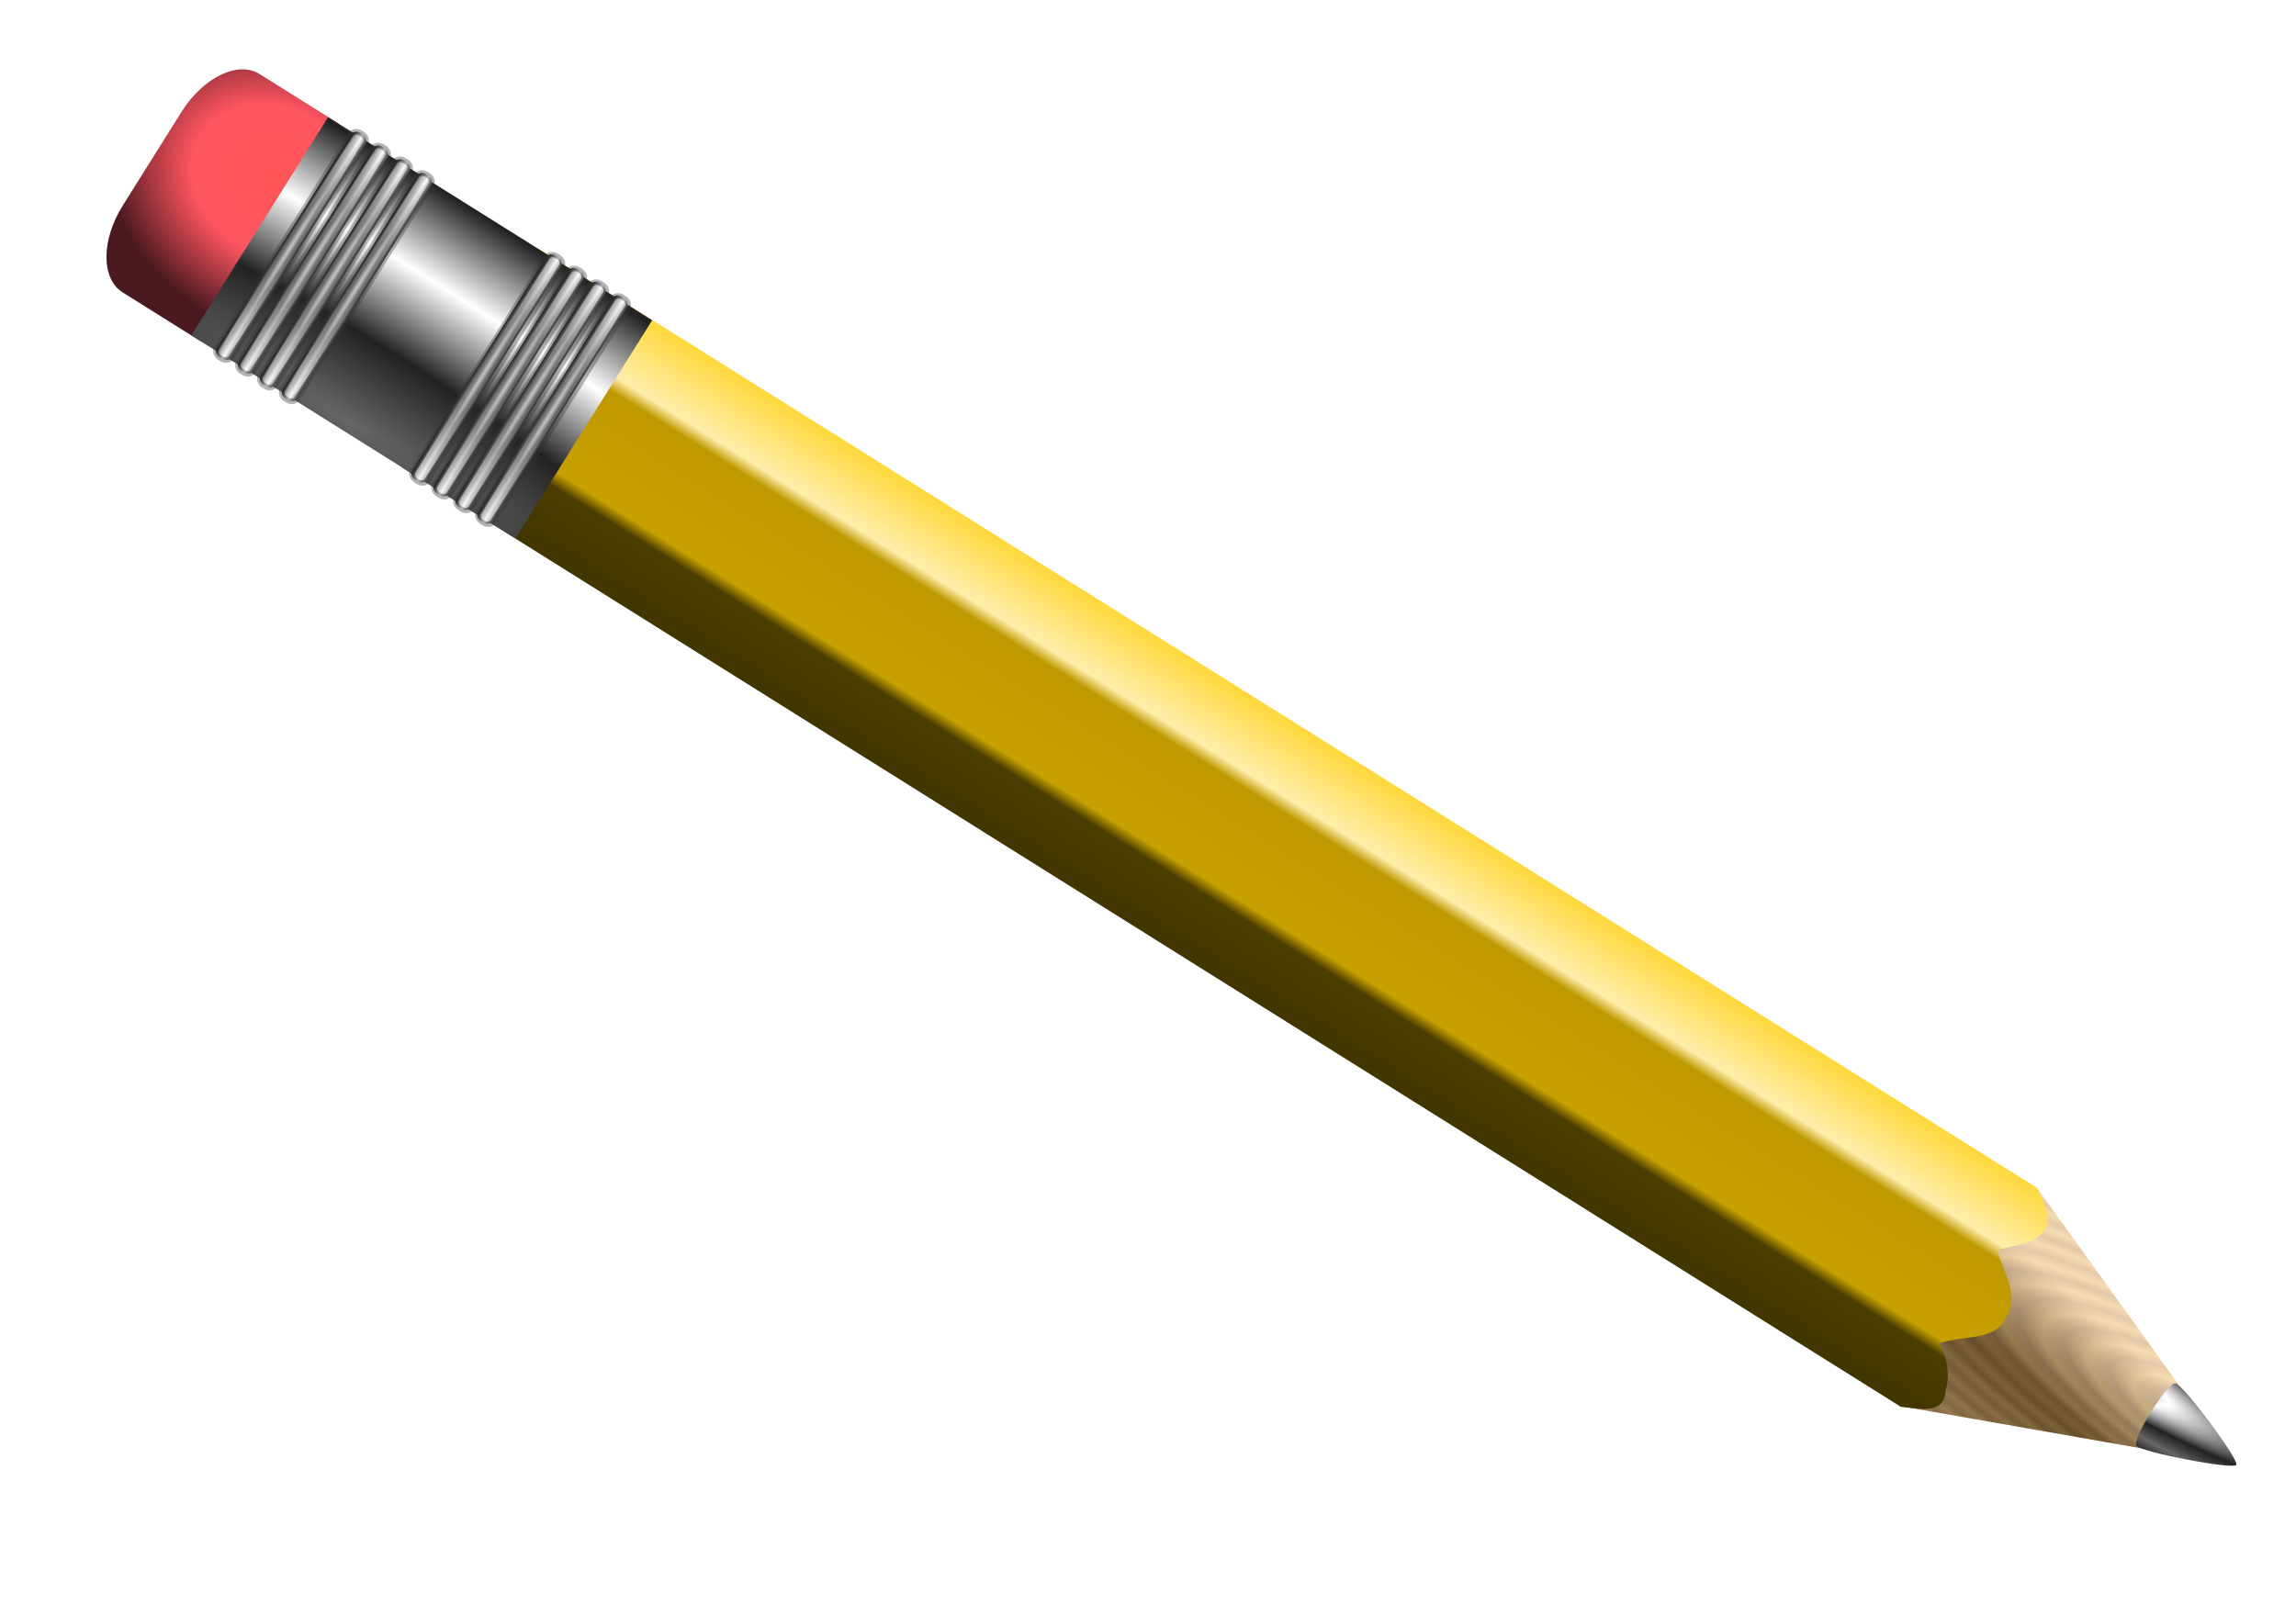
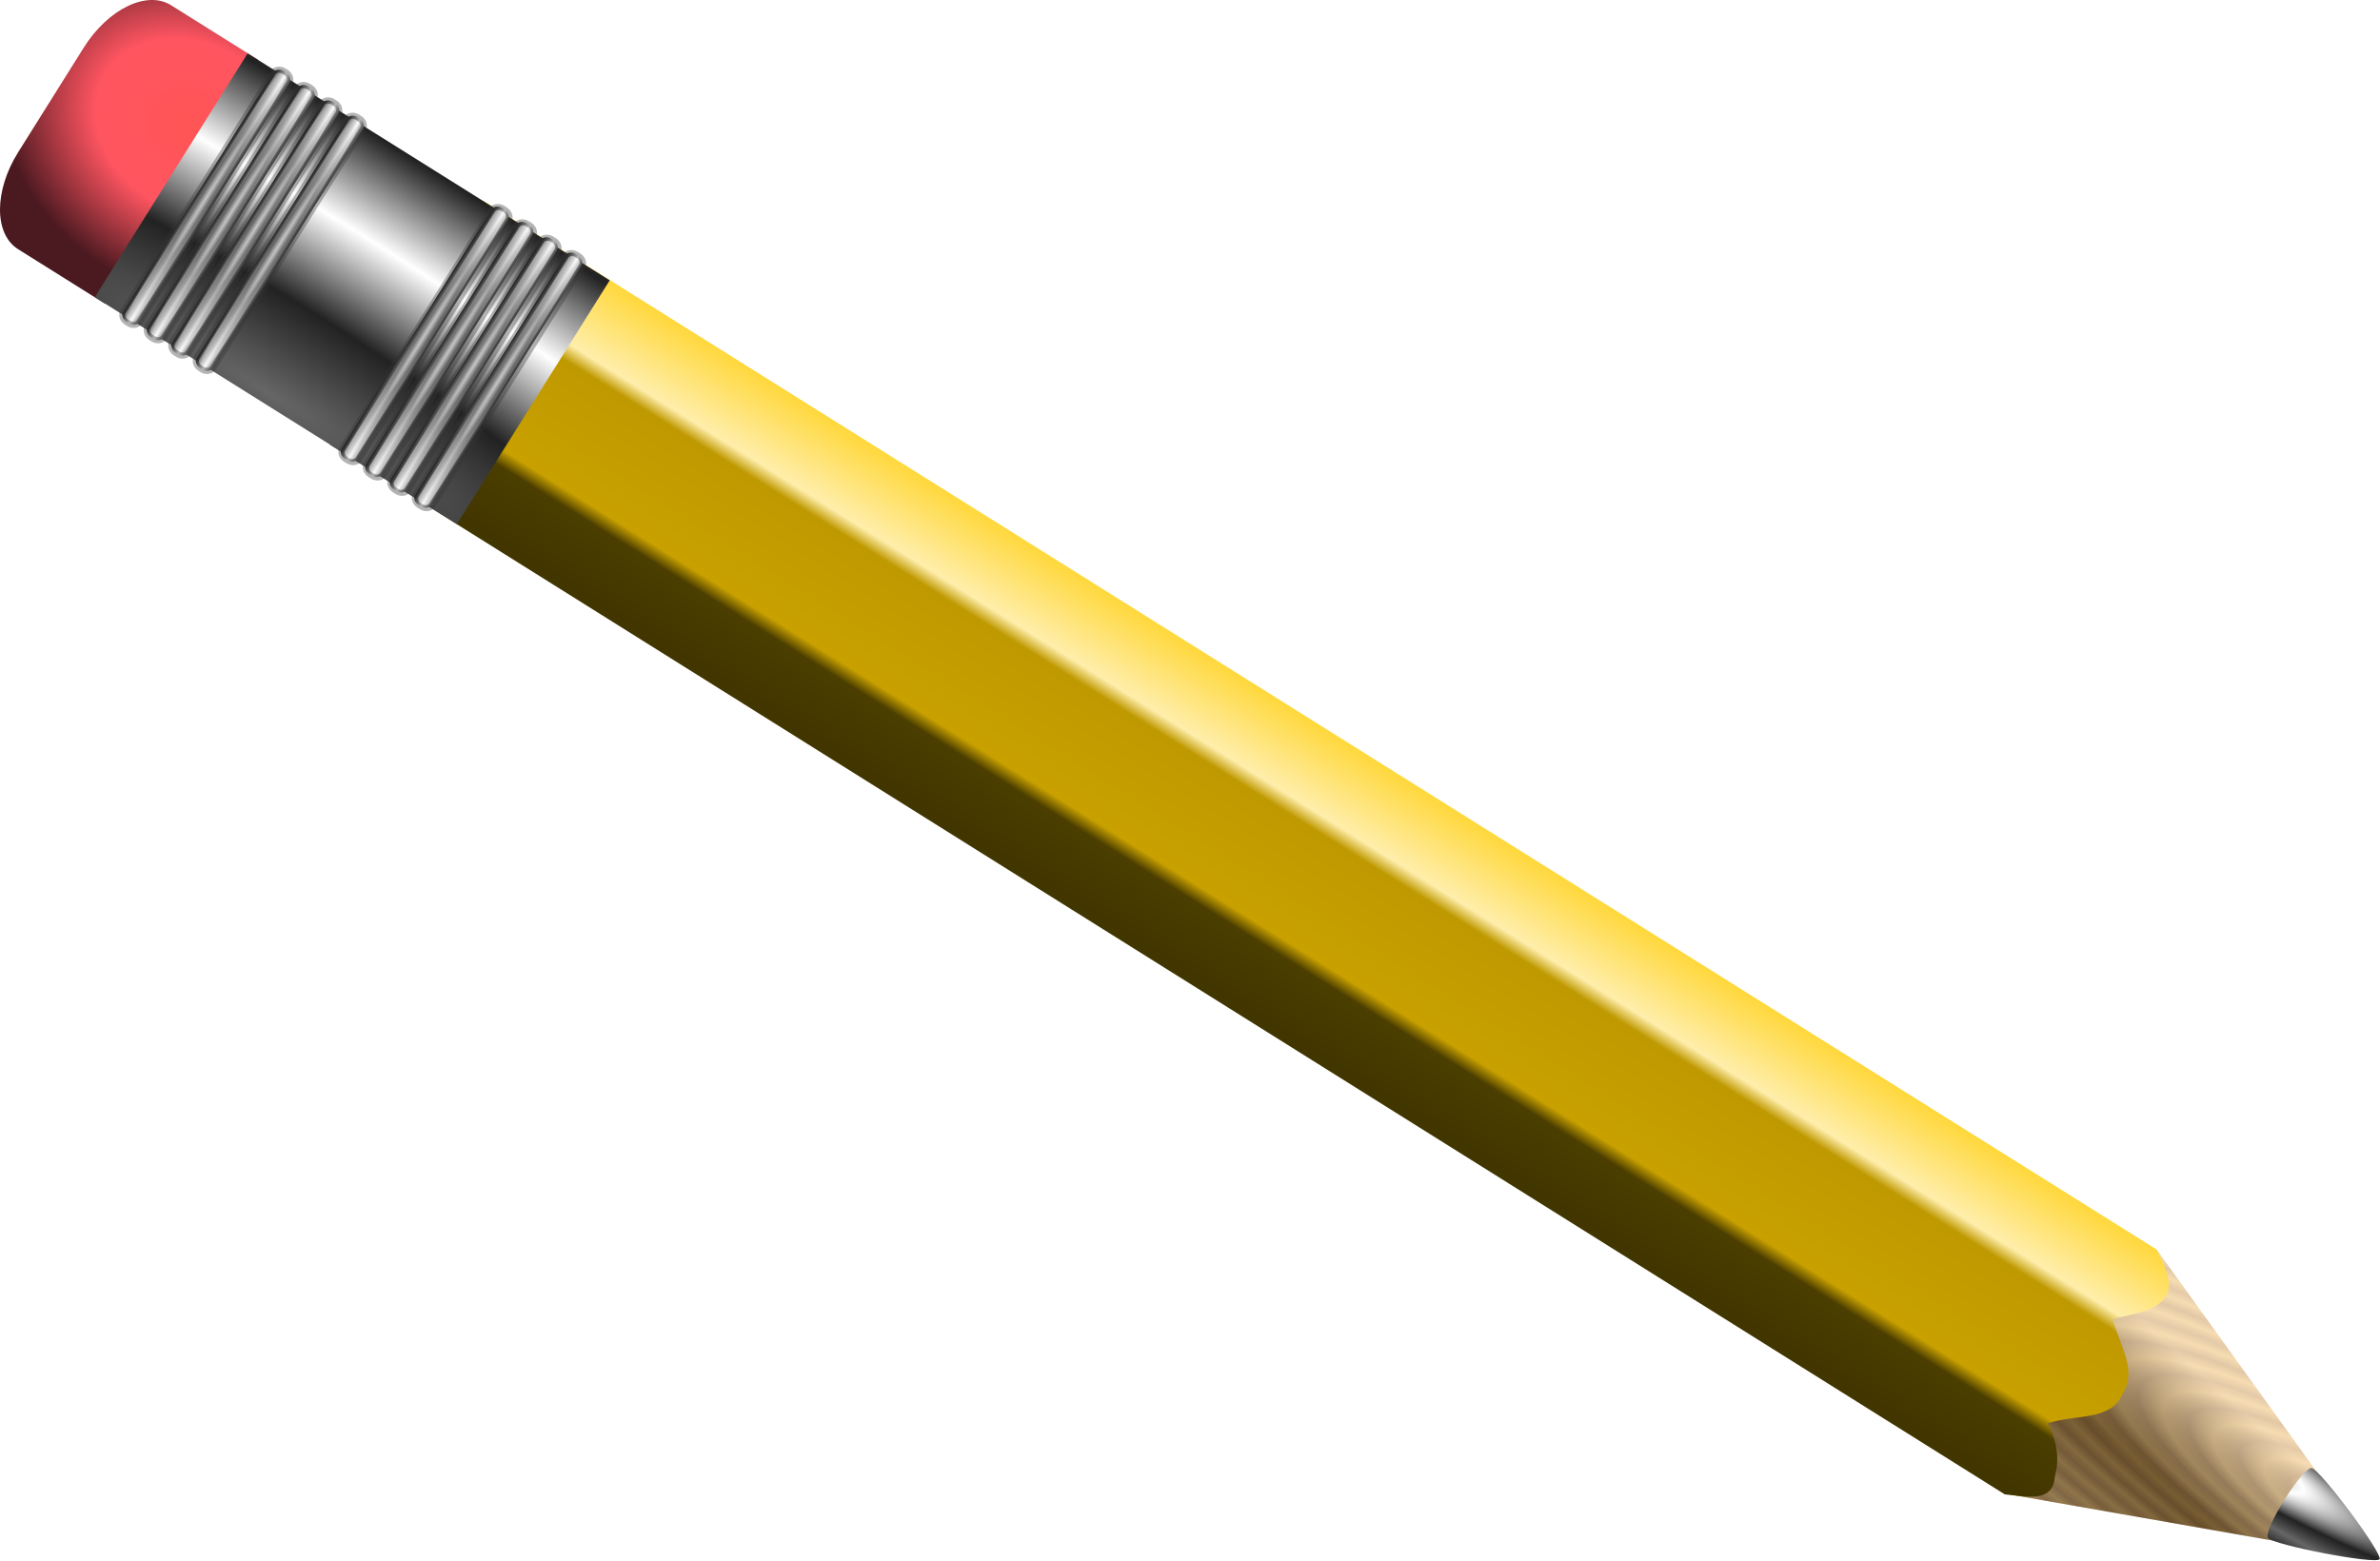
- <svg xmlns="http://www.w3.org/2000/svg" xmlns:xlink="http://www.w3.org/1999/xlink" viewBox="0 0 472.441 332.598" version="1.1" id="svg196" width="125mm" height="88mm">
+ <svg xmlns="http://www.w3.org/2000/svg" xmlns:xlink="http://www.w3.org/1999/xlink" viewBox="0 0 438.333 287.394" version="1.1" id="svg196" width="115.976mm" height="76.04mm">
  <defs id="defs82">
    <filter id="as">
      <feGaussianBlur stdDeviation=".272" id="feGaussianBlur2" />
    </filter>
    <filter id="at" x="-0.006" y="-0.135" width="1.013" height="1.269">
      <feGaussianBlur stdDeviation="1.159" id="feGaussianBlur5" />
    </filter>
    <linearGradient id="f">
      <stop stop-color="#3e3200" offset="0" id="stop8" />
      <stop stop-color="#4b3e00" offset=".267" id="stop10" />
      <stop stop-color="#c8a000" offset=".312" id="stop12" />
      <stop stop-color="#bf9900" offset=".634" id="stop14" />
      <stop stop-color="#ffeeab" offset=".681" id="stop16" />
      <stop stop-color="#ffce0b" offset="1" id="stop18" />
    </linearGradient>
    <linearGradient id="a">
      <stop stop-color="#666" offset="0" id="stop21" />
      <stop stop-color="#222" offset=".5" id="stop23" />
      <stop stop-color="#fff" offset="1" id="stop25" />
    </linearGradient>
    <linearGradient id="g">
      <stop stop-color="#ba7d2d" offset="0" id="stop28" />
      <stop stop-color="#ebad48" offset=".5" id="stop30" />
      <stop stop-color="#bf8232" offset="1" id="stop32" />
    </linearGradient>
    <linearGradient id="h">
      <stop stop-color="#f55" offset="0" id="stop35" />
      <stop stop-color="#ff5561" offset=".5" id="stop37" />
      <stop stop-color="#4b1920" offset="1" id="stop39" />
    </linearGradient>
    <linearGradient id="ar" x1="316.32" x2="328.28" y1="70.855" y2="21.366" gradientTransform="matrix(0.95685,0,0,0.67358,45.737,265.83)" gradientUnits="userSpaceOnUse" xlink:href="#a" />
    <linearGradient id="aq" x2="0" y1="317.36" y2="262.36" gradientUnits="userSpaceOnUse" xlink:href="#f" spreadMethod="reflect" />
    <linearGradient id="ap" x1="316.32" x2="328.28" y1="70.855" y2="21.366" gradientTransform="matrix(0.6150536,0.7329854,-0.5159892,0.4329705,138.9584,60.88407)" gradientUnits="userSpaceOnUse" xlink:href="#a" />
    <linearGradient id="ao" x2="0" y1="451.71" y2="396.71" gradientUnits="userSpaceOnUse" xlink:href="#f" spreadMethod="reflect" gradientTransform="matrix(0.64279,0.76604,-0.76604,0.64279,416.113,-231.384)" />
    <radialGradient id="an" cx="-47.638" cy="49.491" r="12.5" gradientTransform="matrix(2.6282,0,-1.4739e-7,2.1431,106.11,176.52)" gradientUnits="userSpaceOnUse" xlink:href="#h" />
    <radialGradient id="am" cx="545" cy="7.362" r="30" gradientTransform="matrix(0.31845,0,0,0.07407,230.91,287.12)" gradientUnits="userSpaceOnUse" xlink:href="#g" spreadMethod="reflect" />
    <radialGradient id="al" cx="307.72" cy="25.117" r="30" gradientTransform="matrix(1.4967,1.0021e-5,-5.4662e-7,0.14514,-117.35,284.63)" gradientUnits="userSpaceOnUse" xlink:href="#a" spreadMethod="reflect" />
    <radialGradient id="ak" cx="-12.931" cy="75.759" r="22.5" gradientTransform="matrix(7.1076,0,0,1.3212,105.61,212.46)" gradientUnits="userSpaceOnUse" xlink:href="#a" spreadMethod="reflect" />
    <radialGradient id="e" cx="9.451" cy="175.68" r="1.022" gradientTransform="matrix(-2.032751,-2.422516,-19.77049,16.58957,3593.367,-2833.463)" gradientUnits="userSpaceOnUse" xlink:href="#a" spreadMethod="reflect" />
    <radialGradient id="d" cx="9.451" cy="175.68" r="1.022" gradientTransform="matrix(-2.032751,-2.422516,-19.77049,16.58957,3590.355,-2837.052)" gradientUnits="userSpaceOnUse" xlink:href="#a" spreadMethod="reflect" />
    <radialGradient id="c" cx="9.451" cy="175.68" r="1.022" gradientTransform="matrix(-2.032751,-2.422516,-19.77049,16.58957,3587.343,-2840.642)" gradientUnits="userSpaceOnUse" xlink:href="#a" spreadMethod="reflect" />
    <radialGradient id="b" cx="9.451" cy="175.68" r="1.022" gradientTransform="matrix(-2.032751,-2.422516,-19.77049,16.58957,3584.331,-2844.231)" gradientUnits="userSpaceOnUse" xlink:href="#a" spreadMethod="reflect" />
    <radialGradient id="aj" cx="9.451" cy="175.68" r="1.022" gradientTransform="matrix(2.0551,0,0,19.357,-47.032,-3223.4)" gradientUnits="userSpaceOnUse" xlink:href="#a" spreadMethod="reflect" />
    <radialGradient id="ai" cx="9.451" cy="175.68" r="1.022" gradientTransform="matrix(2.0551,0,0,19.357,-43.987,-3223.4)" gradientUnits="userSpaceOnUse" xlink:href="#a" spreadMethod="reflect" />
    <radialGradient id="ah" cx="9.451" cy="175.68" r="1.022" gradientTransform="matrix(2.0551,0,0,19.357,-40.942,-3223.4)" gradientUnits="userSpaceOnUse" xlink:href="#a" spreadMethod="reflect" />
    <radialGradient id="ag" cx="9.451" cy="175.68" r="1.022" gradientTransform="matrix(2.0551,0,0,19.357,-37.897,-3223.4)" gradientUnits="userSpaceOnUse" xlink:href="#a" spreadMethod="reflect" />
    <radialGradient id="af" cx="-47.638" cy="49.491" r="12.5" gradientTransform="matrix(1.689381,2.013306,-1.6417,1.377563,246.1806,49.72463)" gradientUnits="userSpaceOnUse" xlink:href="#h" />
    <radialGradient id="ae" cx="545" cy="7.362" r="30" gradientTransform="matrix(0.2046965,0.2439454,-0.05674058,0.04761146,241.6768,216.419)" gradientUnits="userSpaceOnUse" xlink:href="#g" spreadMethod="reflect" />
    <radialGradient id="ad" cx="307.72" cy="25.117" r="30" gradientTransform="matrix(0.9620561,1.146538,-0.1111834,0.09329412,19.72615,-51.96264)" gradientUnits="userSpaceOnUse" xlink:href="#a" spreadMethod="reflect" />
    <radialGradient id="ac" cx="-12.931" cy="75.759" r="22.5" gradientTransform="matrix(4.568694,5.444706,-1.012092,0.8492542,218.3277,72.44348)" gradientUnits="userSpaceOnUse" xlink:href="#a" spreadMethod="reflect" />
    <radialGradient id="ab" cx="10.077" cy="175.59" r="1.022" gradientTransform="matrix(1,0,0,17.603,0,-2915.4)" gradientUnits="userSpaceOnUse" xlink:href="#a" spreadMethod="reflect" />
    <radialGradient id="aa" cx="13.122" cy="175.59" r="1.022" gradientTransform="matrix(1,0,0,17.603,0,-2915.4)" gradientUnits="userSpaceOnUse" xlink:href="#a" spreadMethod="reflect" />
    <radialGradient id="z" cx="16.167" cy="175.59" r="1.022" gradientTransform="matrix(1,0,0,17.603,0,-2915.4)" gradientUnits="userSpaceOnUse" xlink:href="#a" spreadMethod="reflect" />
    <radialGradient id="y" cx="19.212" cy="175.59" r="1.022" gradientTransform="matrix(1,0,0,17.603,0,-2915.4)" gradientUnits="userSpaceOnUse" xlink:href="#a" spreadMethod="reflect" />
    <radialGradient id="x" cx="-19.212" cy="175.59" r="1.022" gradientTransform="matrix(1,0,0,17.603,0,-2915.4)" gradientUnits="userSpaceOnUse" xlink:href="#a" />
    <radialGradient id="w" cx="-16.167" cy="175.59" r="1.022" gradientTransform="matrix(1,0,0,17.603,0,-2915.4)" gradientUnits="userSpaceOnUse" xlink:href="#a" />
    <radialGradient id="v" cx="-13.122" cy="175.59" r="1.022" gradientTransform="matrix(1,0,0,17.603,0,-2915.4)" gradientUnits="userSpaceOnUse" xlink:href="#a" />
    <radialGradient id="u" cx="-10.077" cy="175.59" r="1.022" gradientTransform="matrix(1,0,0,17.604,0,-2915.4)" gradientUnits="userSpaceOnUse" xlink:href="#a" />
    <radialGradient id="t" cx="19.212" cy="175.59" r="1.022" gradientTransform="matrix(-1.5388,0,0,23.471,18.413,-3830.3)" gradientUnits="userSpaceOnUse" xlink:href="#a" spreadMethod="reflect" />
    <radialGradient id="s" cx="16.167" cy="175.59" r="1.022" gradientTransform="matrix(-1.5388,0,0,23.471,18.413,-3830.3)" gradientUnits="userSpaceOnUse" xlink:href="#a" spreadMethod="reflect" />
    <radialGradient id="r" cx="13.122" cy="175.59" r="1.022" gradientTransform="matrix(-1.5388,0,0,23.471,18.413,-3830.3)" gradientUnits="userSpaceOnUse" xlink:href="#a" spreadMethod="reflect" />
    <radialGradient id="q" cx="10.077" cy="175.59" r="1.022" gradientTransform="matrix(-1.5388,0,0,23.471,18.413,-3830.3)" gradientUnits="userSpaceOnUse" xlink:href="#a" spreadMethod="reflect" />
    <radialGradient id="p" cx="10.077" cy="175.59" r="1.022" gradientTransform="matrix(1,0,0,17.604,0,-2915.4)" gradientUnits="userSpaceOnUse" xlink:href="#a" />
    <radialGradient id="o" cx="19.212" cy="175.59" r="1.022" gradientTransform="matrix(1,0,0,17.603,0,-2915.4)" gradientUnits="userSpaceOnUse" xlink:href="#a" />
    <radialGradient id="n" cx="13.122" cy="175.59" r="1.022" gradientTransform="matrix(1,0,0,17.603,0,-2915.4)" gradientUnits="userSpaceOnUse" xlink:href="#a" />
    <radialGradient id="m" cx="16.167" cy="175.59" r="1.022" gradientTransform="matrix(1,0,0,17.603,0,-2915.4)" gradientUnits="userSpaceOnUse" xlink:href="#a" />
    <radialGradient id="l" cx="9.451" cy="175.68" r="1.022" gradientTransform="matrix(-2.032695,-2.422448,-19.77073,16.58977,3611.329,-2812.353)" gradientUnits="userSpaceOnUse" xlink:href="#a" spreadMethod="reflect" />
    <radialGradient id="k" cx="9.451" cy="175.68" r="1.022" gradientTransform="matrix(-2.032695,-2.422448,-19.77073,16.58977,3614.341,-2808.764)" gradientUnits="userSpaceOnUse" xlink:href="#a" spreadMethod="reflect" />
    <radialGradient id="j" cx="9.451" cy="175.68" r="1.022" gradientTransform="matrix(-2.032695,-2.422448,-19.77073,16.58977,3617.353,-2805.174)" gradientUnits="userSpaceOnUse" xlink:href="#a" spreadMethod="reflect" />
    <radialGradient id="i" cx="9.451" cy="175.68" r="1.022" gradientTransform="matrix(-2.032695,-2.422448,-19.77073,16.58977,3620.365,-2801.586)" gradientUnits="userSpaceOnUse" xlink:href="#a" spreadMethod="reflect" />
    <radialGradient xlink:href="#a" id="radialGradient1025" gradientUnits="userSpaceOnUse" gradientTransform="matrix(2.0551,0,0,19.357,-19.884,-3223.4)" cx="9.451" cy="175.68" r="1.022" spreadMethod="reflect" />
    <radialGradient xlink:href="#a" id="radialGradient1027" gradientUnits="userSpaceOnUse" gradientTransform="matrix(2.0551,0,0,19.357,-16.839,-3223.4)" cx="9.451" cy="175.68" r="1.022" spreadMethod="reflect" />
    <radialGradient xlink:href="#a" id="radialGradient1029" gradientUnits="userSpaceOnUse" gradientTransform="matrix(2.0551,0,0,19.357,-13.794,-3223.4)" cx="9.451" cy="175.68" r="1.022" spreadMethod="reflect" />
    <radialGradient xlink:href="#a" id="radialGradient1031" gradientUnits="userSpaceOnUse" gradientTransform="matrix(2.0551,0,0,19.357,-10.749,-3223.4)" cx="9.451" cy="175.68" r="1.022" spreadMethod="reflect" />
  </defs>
-   <g transform="matrix(0.9630228,0.6036708,-0.6036708,0.9630228,246.3154,-222.9117)" id="g136">
+   <g transform="matrix(0.9630228,0.6036708,-0.6036708,0.9630228,224.4105,-237.1879)" id="g136">
    <path d="m -32.524,267.68 c -4.617,0 -8.333,5.947 -8.333,13.333 v 20 c 0,7.387 3.717,13.333 8.333,13.333 h 16.667 v -46.667 h -16.667 z" fill="url(#an)" id="path86" style="fill:url(#an)" />
    <path d="m 404.46,291 -57.321,23.333 v -46.667 z" fill="url(#am)" id="path88" style="fill:url(#am)" />
    <path d="m 404.55,291 -57.411,23.333 v -46.667 z" fill="url(#ar)" opacity="0.577" id="path90" style="fill:url(#ar)" />
    <path d="m 404.46,291 c 0,1.067 -15.773,7.201 -17.144,6.667 -1.371,-0.533 -1.372,-12.801 0,-13.335 1.372,-0.534 17.144,5.601 17.144,6.667 z" fill="url(#al)" id="path92" style="fill:url(#al)" />
    <path d="m 27.156,267.66 v 46.688 h 320.28 c 2.748,-1.401 7.216,-2.813 5.5,-6.375 -0.549,-1.14 -0.851,-3.936 -5.469,-6.969 h -0.312 c 2.788,-3.623 8.542,-5.73 7.812,-10.5 0,-4.58 -4.171,-6.212 -7.812,-9.5 2.926,-3.113 5.696,-5.07 5.281,-8.344 -0.305,-2.405 -5.281,-5 -5.281,-5 h -320 z" fill="url(#aq)" id="path94" style="fill:url(#aq)" />
    <path d="m -17.857,267.7 h 69.244 v 46.632 h -69.244 z" fill="url(#ak)" id="path96" style="fill:url(#ak)" />
    <path transform="matrix(-1.5388,0,0,1.3333,18.413,56.899)" d="m 9.938,157.589 h 0.277 c 0.49,0 0.884,0.405 0.884,0.909 v 34.182 c 0,0.504 -0.394,0.909 -0.884,0.909 H 9.938 c -0.49,0 -0.884,-0.405 -0.884,-0.909 v -34.182 c 0,-0.504 0.394,-0.909 0.884,-0.909 z" fill="url(#e)" id="path98" style="fill:url(#radialGradient1025)" />
    <path transform="matrix(-1.5388,0,0,1.3333,18.413,56.899)" d="m 12.983,157.589 h 0.277 c 0.49,0 0.884,0.405 0.884,0.909 v 34.182 c 0,0.504 -0.394,0.909 -0.884,0.909 h -0.277 c -0.49,0 -0.884,-0.405 -0.884,-0.909 v -34.182 c 0,-0.504 0.394,-0.909 0.884,-0.909 z" fill="url(#d)" id="path100" style="fill:url(#radialGradient1027)" />
    <path transform="matrix(-1.5388,0,0,1.3333,18.413,56.899)" d="m 16.029,157.589 h 0.277 c 0.49,0 0.884,0.405 0.884,0.909 v 34.182 c 0,0.504 -0.394,0.909 -0.884,0.909 H 16.029 c -0.49,0 -0.884,-0.405 -0.884,-0.909 v -34.182 c 0,-0.504 0.394,-0.909 0.884,-0.909 z" fill="url(#c)" id="path102" style="fill:url(#radialGradient1029)" />
    <path transform="matrix(-1.5388,0,0,1.3333,18.413,56.899)" d="m 19.074,157.589 h 0.277 c 0.49,0 0.884,0.405 0.884,0.909 v 34.182 c 0,0.504 -0.394,0.909 -0.884,0.909 h -0.277 c -0.49,0 -0.884,-0.405 -0.884,-0.909 v -34.182 c 0,-0.504 0.394,-0.909 0.884,-0.909 z" fill="url(#b)" id="path104" style="fill:url(#radialGradient1031)" />
    <path transform="matrix(-1.5388,0,0,1.3333,18.413,56.899)" d="m -17.209,157.589 h 0.277 c 0.49,0 0.884,0.405 0.884,0.909 v 34.182 c 0,0.504 -0.394,0.909 -0.884,0.909 h -0.277 c -0.49,0 -0.884,-0.405 -0.884,-0.909 v -34.182 c 0,-0.504 0.394,-0.909 0.884,-0.909 z" fill="url(#aj)" id="path106" style="fill:url(#aj)" />
    <path transform="matrix(-1.5388,0,0,1.3333,18.413,56.899)" d="m -14.164,157.589 h 0.277 c 0.49,0 0.884,0.405 0.884,0.909 v 34.182 c 0,0.504 -0.394,0.909 -0.884,0.909 h -0.277 c -0.49,0 -0.884,-0.405 -0.884,-0.909 v -34.182 c 0,-0.504 0.394,-0.909 0.884,-0.909 z" fill="url(#ai)" id="path108" style="fill:url(#ai)" />
    <path transform="matrix(-1.5388,0,0,1.3333,18.413,56.899)" d="m -11.119,157.589 h 0.277 c 0.49,0 0.884,0.405 0.884,0.909 v 34.182 c 0,0.504 -0.394,0.909 -0.884,0.909 h -0.277 c -0.49,0 -0.884,-0.405 -0.884,-0.909 v -34.182 c 0,-0.504 0.394,-0.909 0.884,-0.909 z" fill="url(#ah)" id="path110" style="fill:url(#ah)" />
    <path transform="matrix(-1.5388,0,0,1.3333,18.413,56.899)" d="m -8.074,157.589 h 0.277 c 0.49,0 0.884,0.405 0.884,0.909 v 34.182 c 0,0.504 -0.394,0.909 -0.884,0.909 H -8.074 c -0.49,0 -0.884,-0.405 -0.884,-0.909 v -34.182 c 0,-0.504 0.394,-0.909 0.884,-0.909 z" fill="url(#ag)" id="path112" style="fill:url(#ag)" />
    <g opacity="0.37" stroke="#333333" id="g122">
      <path d="M 3.121,267.02 H 2.694 c -0.753,0 -1.36,0.541 -1.36,1.212 v 45.576 c 0,0.672 0.607,1.212 1.36,1.212 H 3.121 c 0.753,0 1.36,-0.541 1.36,-1.212 v -45.576 c 0,-0.672 -0.607,-1.212 -1.36,-1.212 z" fill="url(#q)" id="path114" style="fill:url(#q)" />
      <path d="m -1.565,267.02 h -0.427 c -0.753,0 -1.36,0.541 -1.36,1.212 v 45.576 c 0,0.672 0.607,1.212 1.36,1.212 h 0.427 c 0.753,0 1.36,-0.541 1.36,-1.212 v -45.576 c 0,-0.672 -0.607,-1.212 -1.36,-1.212 z" fill="url(#r)" id="path116" style="fill:url(#r)" />
      <path d="m -6.25,267.02 h -0.427 c -0.753,0 -1.36,0.541 -1.36,1.212 v 45.576 c 0,0.672 0.607,1.212 1.36,1.212 h 0.427 c 0.753,0 1.36,-0.541 1.36,-1.212 v -45.576 c 0,-0.672 -0.607,-1.212 -1.36,-1.212 z" fill="url(#s)" id="path118" style="fill:url(#s)" />
      <path d="m -10.936,267.02 h -0.427 c -0.753,0 -1.36,0.541 -1.36,1.212 v 45.576 c 0,0.672 0.607,1.212 1.36,1.212 h 0.427 c 0.753,0 1.36,-0.541 1.36,-1.212 v -45.576 c 0,-0.672 -0.607,-1.212 -1.36,-1.212 z" fill="url(#t)" id="path120" style="fill:url(#t)" />
    </g>
    <g transform="matrix(1.5388,0,0,1.3333,60.317,56.899)" opacity="0.37" stroke="#333333" stroke-width="0.698" id="g134">
      <g stroke="#333333" stroke-width="0.698" id="g132">
        <path transform="scale(-1,1)" d="m 9.938,157.589 h 0.277 c 0.49,0 0.884,0.405 0.884,0.909 v 34.182 c 0,0.504 -0.394,0.909 -0.884,0.909 H 9.938 c -0.49,0 -0.884,-0.405 -0.884,-0.909 v -34.182 c 0,-0.504 0.394,-0.909 0.884,-0.909 z" fill="url(#p)" id="path124" style="fill:url(#p)" />
        <path transform="scale(-1,1)" d="m 12.983,157.589 h 0.277 c 0.49,0 0.884,0.405 0.884,0.909 v 34.182 c 0,0.504 -0.394,0.909 -0.884,0.909 h -0.277 c -0.49,0 -0.884,-0.405 -0.884,-0.909 v -34.182 c 0,-0.504 0.394,-0.909 0.884,-0.909 z" fill="url(#n)" id="path126" style="fill:url(#n)" />
        <path transform="scale(-1,1)" d="m 16.029,157.589 h 0.277 c 0.49,0 0.884,0.405 0.884,0.909 v 34.182 c 0,0.504 -0.394,0.909 -0.884,0.909 H 16.029 c -0.49,0 -0.884,-0.405 -0.884,-0.909 v -34.182 c 0,-0.504 0.394,-0.909 0.884,-0.909 z" fill="url(#m)" id="path128" style="fill:url(#m)" />
        <path transform="scale(-1,1)" d="m 19.074,157.589 h 0.277 c 0.49,0 0.884,0.405 0.884,0.909 v 34.182 c 0,0.504 -0.394,0.909 -0.884,0.909 h -0.277 c -0.49,0 -0.884,-0.405 -0.884,-0.909 v -34.182 c 0,-0.504 0.394,-0.909 0.884,-0.909 z" fill="url(#o)" id="path130" style="fill:url(#o)" />
      </g>
    </g>
  </g>
</svg>
